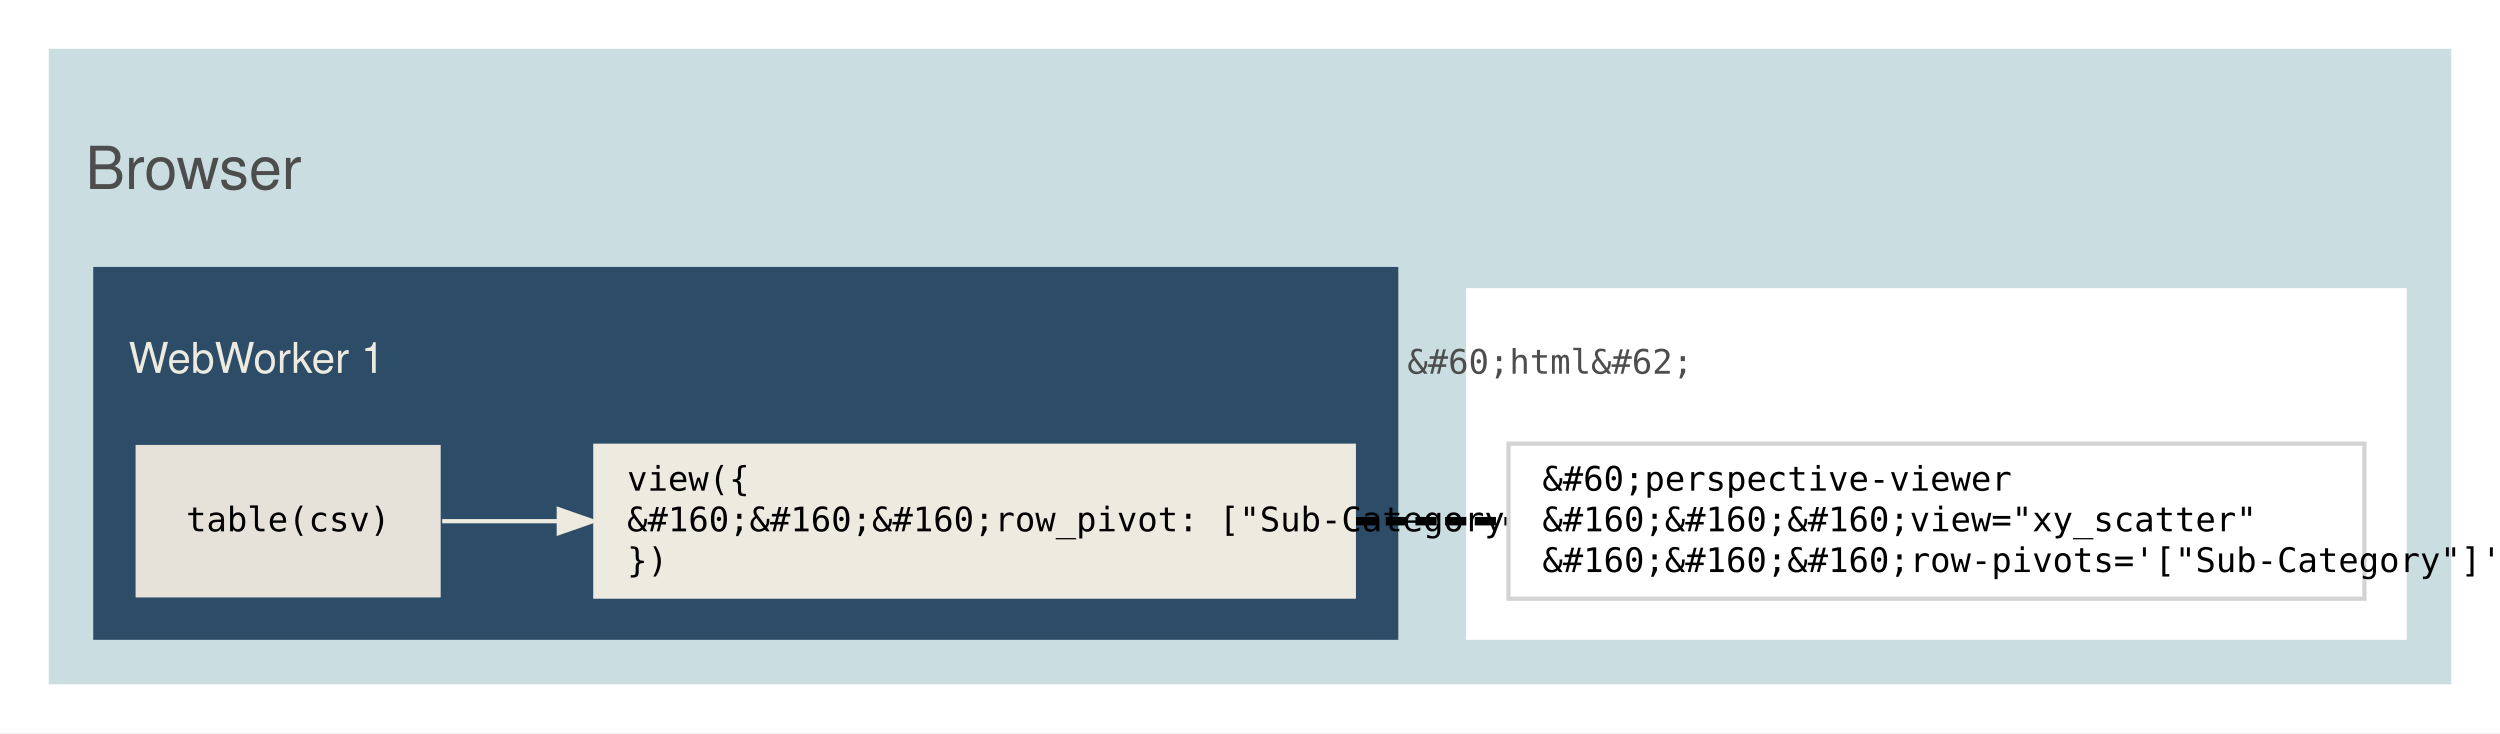
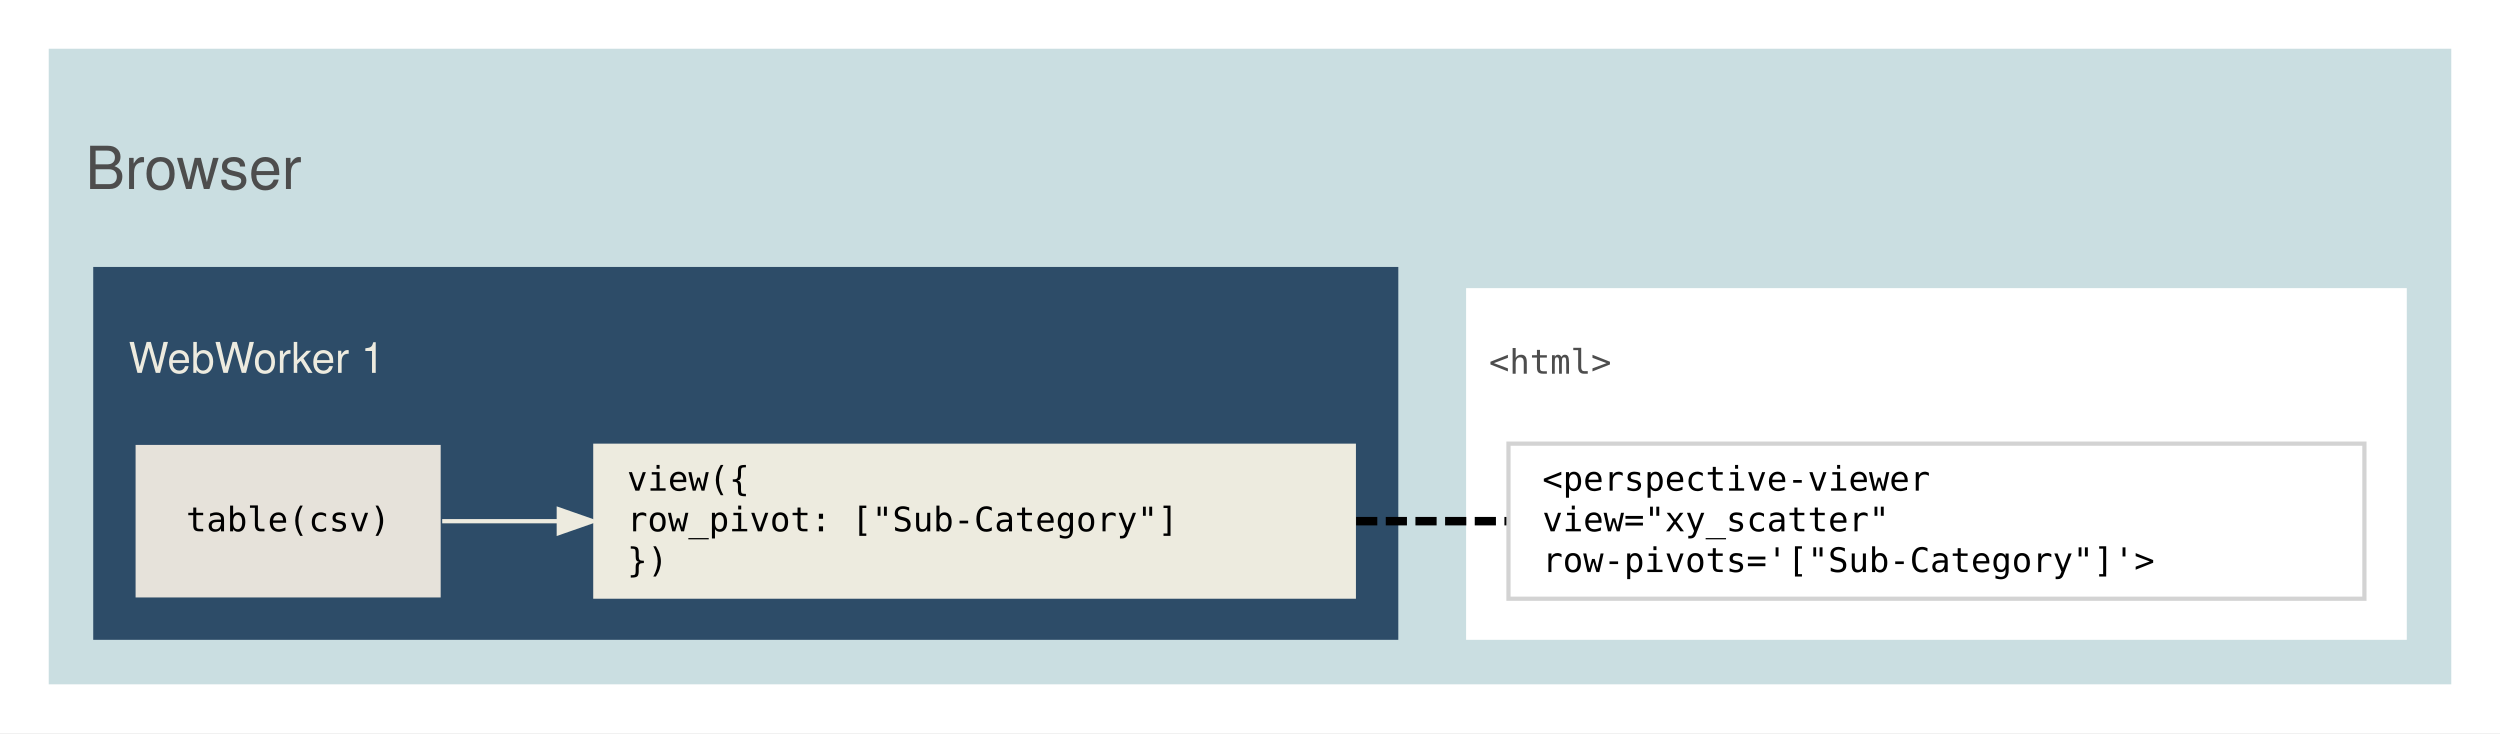
- <svg xmlns="http://www.w3.org/2000/svg" width="590pt" height="173pt" viewBox="0 0 590 173">
-   <g class="graph" data-name="G">
-     <path fill="#fff" stroke="transparent" d="M0 173V0h590v173H0z" />
-     <g class="cluster">
-       <path fill="#cadee1" stroke="#cadee1" d="M12 161V12h566v149H12z" />
-       <text text-anchor="middle" x="41.665" y="-124.4" font-family="Helvetica,sans-Serif" font-size="14" fill="#4d4d4d" transform="translate(4 169)">Browser</text>
+ <svg xmlns="http://www.w3.org/2000/svg" width="590pt" height="173pt" viewBox="0.00 0.00 590 173">
+   <g id="graph0" class="graph" transform="translate(4,169) scale(1)" data-name="G">
+     <polygon fill="#ffffff" stroke="transparent" points="-4,4 -4,-169 586,-169 586,4 -4,4" />
+     <g id="clust1" class="cluster">
+       <polygon fill="#cadee1" stroke="#cadee1" points="8,-8 8,-157 574,-157 574,-8 8,-8" />
+       <text text-anchor="middle" x="41.665" y="-124.4" font-family="Helvetica,sans-Serif" font-size="14.00" fill="#4d4d4d">Browser</text>
    </g>
-     <g class="cluster">
-       <path fill="#2d4c68" stroke="transparent" d="M22 151V63h308v88H22z" />
-       <text text-anchor="middle" x="56.555" y="-81" font-family="Helvetica,sans-Serif" font-size="10" fill="#edebdf" transform="translate(4 169)">WebWorker 1</text>
+     <g id="clust2" class="cluster">
+       <polygon fill="#2d4c68" stroke="transparent" points="18,-18 18,-106 326,-106 326,-18 18,-18" />
+       <text text-anchor="middle" x="56.555" y="-81" font-family="Helvetica,sans-Serif" font-size="10.00" fill="#edebdf">WebWorker 1</text>
    </g>
-     <g class="cluster">
-       <path fill="#fff" stroke="transparent" d="M346 151V68h222v83H346z" />
-       <text text-anchor="middle" x="361.846" y="-80.8" font-family="monospace" font-size="8" fill="#4d4d4d" transform="translate(4 169)">&amp;#60;html&amp;#62;</text>
+     <g id="clust4" class="cluster">
+       <polygon fill="#ffffff" stroke="transparent" points="342,-18 342,-101 564,-101 564,-18 342,-18" />
+       <text text-anchor="middle" x="361.846" y="-80.8" font-family="monospace" font-size="8.00" fill="#4d4d4d">&lt;html&gt;</text>
    </g>
-     <g class="edge" data-name="table1-&gt;view2" data-comment="table_thread_2-&gt;view_thread_2" stroke="#edebdf">
-       <path fill="none" d="M104.356 123h27.342" />
-       <path fill="#edebdf" d="M131.875 120.2l8 2.8-8 2.8v-5.6z" />
+     <g id="edge1" class="edge" data-name="table1-&gt;view2" data-comment="table_thread_2-&gt;view_thread_2">
+       <path fill="none" stroke="#edebdf" d="M100.356,-46C108.737,-46 118.046,-46 127.698,-46" />
+       <polygon fill="#edebdf" stroke="#edebdf" points="127.875,-48.8 135.875,-46 127.874,-43.2 127.875,-48.8" />
    </g>
-     <path fill="none" stroke="#000" stroke-width="2" d="M320.042 123h35.797" stroke-dasharray="5,2" data-name="view2-&gt;viewer2" data-comment="table_thread_2-&gt;view_thread_2_2" />
-     <g class="node" data-name="table1" data-comment="table_thread_2-&gt;view_thread_2_2">
-       <path fill="#e6e2da" stroke="transparent" d="M104 105H32v36h72v-36z" />
-       <text text-anchor="middle" x="64" y="-43.6" font-family="monospace" font-size="8" transform="translate(4 169)">table(csv)</text>
+     <g id="edge2" class="edge" data-name="view2-&gt;viewer2" data-comment="table_thread_2-&gt;view_thread_2_2">
+       <path fill="none" stroke="#000000" stroke-width="2" d="M316.042,-46C327.802,-46 339.913,-46 351.839,-46" stroke-dasharray="5,2" />
    </g>
-     <g class="node" data-name="view2" data-comment="table_thread_2-&gt;view_thread_2_2">
-       <path fill="#edebdf" stroke="transparent" d="M320 104.7H140v36.6h180v-36.6z" />
-       <text x="144" y="-53.2" font-family="monospace" font-size="8" transform="translate(4 169)">view({</text>
-       <text x="144" y="-43.6" font-family="monospace" font-size="8" transform="translate(4 169)">&amp;#160;&amp;#160;&amp;#160;row_pivot: ["Sub-Category"]</text>
-       <text x="144" y="-34" font-family="monospace" font-size="8" transform="translate(4 169)">})</text>
+     <g id="node1" class="node" data-name="table1" data-comment="table_thread_2-&gt;view_thread_2_2">
+       <polygon fill="#e6e2da" stroke="transparent" points="100,-64 28,-64 28,-28 100,-28 100,-64" />
+       <text text-anchor="middle" x="64" y="-43.6" font-family="monospace" font-size="8.00" fill="#000000">table(csv)</text>
    </g>
-     <g class="node" data-name="viewer2" data-comment="table_thread_2-&gt;view_thread_2_2">
-       <path fill="#fff" stroke="#d3d3d3" d="M558 104.7H356v36.6h202v-36.6z" />
-       <text x="360" y="-53.2" font-family="monospace" font-size="8" transform="translate(4 169)">&amp;#60;perspective-viewer</text>
-       <text x="360" y="-43.6" font-family="monospace" font-size="8" transform="translate(4 169)">&amp;#160;&amp;#160;&amp;#160;view="xy_scatter"</text>
-       <text x="360" y="-34" font-family="monospace" font-size="8" transform="translate(4 169)">&amp;#160;&amp;#160;&amp;#160;row-pivots='["Sub-Category"]'&amp;#62;</text>
+     <g id="node2" class="node" data-name="view2" data-comment="table_thread_2-&gt;view_thread_2_2">
+       <polygon fill="#edebdf" stroke="transparent" points="316,-64.3 136,-64.3 136,-27.7 316,-27.7 316,-64.3" />
+       <text text-anchor="start" x="144" y="-53.2" font-family="monospace" font-size="8.00" fill="#000000">view({</text>
+       <text text-anchor="start" x="144" y="-43.6" font-family="monospace" font-size="8.00" fill="#000000">    row_pivot: ["Sub-Category"]</text>
+       <text text-anchor="start" x="144" y="-34" font-family="monospace" font-size="8.00" fill="#000000">})</text>
+     </g>
+     <g id="node3" class="node" data-name="viewer2" data-comment="table_thread_2-&gt;view_thread_2_2">
+       <polygon fill="#ffffff" stroke="#d3d3d3" points="554,-64.3 352,-64.3 352,-27.7 554,-27.7 554,-64.3" />
+       <text text-anchor="start" x="360" y="-53.2" font-family="monospace" font-size="8.00" fill="#000000">&lt;perspective-viewer</text>
+       <text text-anchor="start" x="360" y="-43.6" font-family="monospace" font-size="8.00" fill="#000000">    view="xy_scatter"</text>
+       <text text-anchor="start" x="360" y="-34" font-family="monospace" font-size="8.00" fill="#000000">    row-pivots='["Sub-Category"]'&gt;</text>
    </g>
  </g>
</svg>
